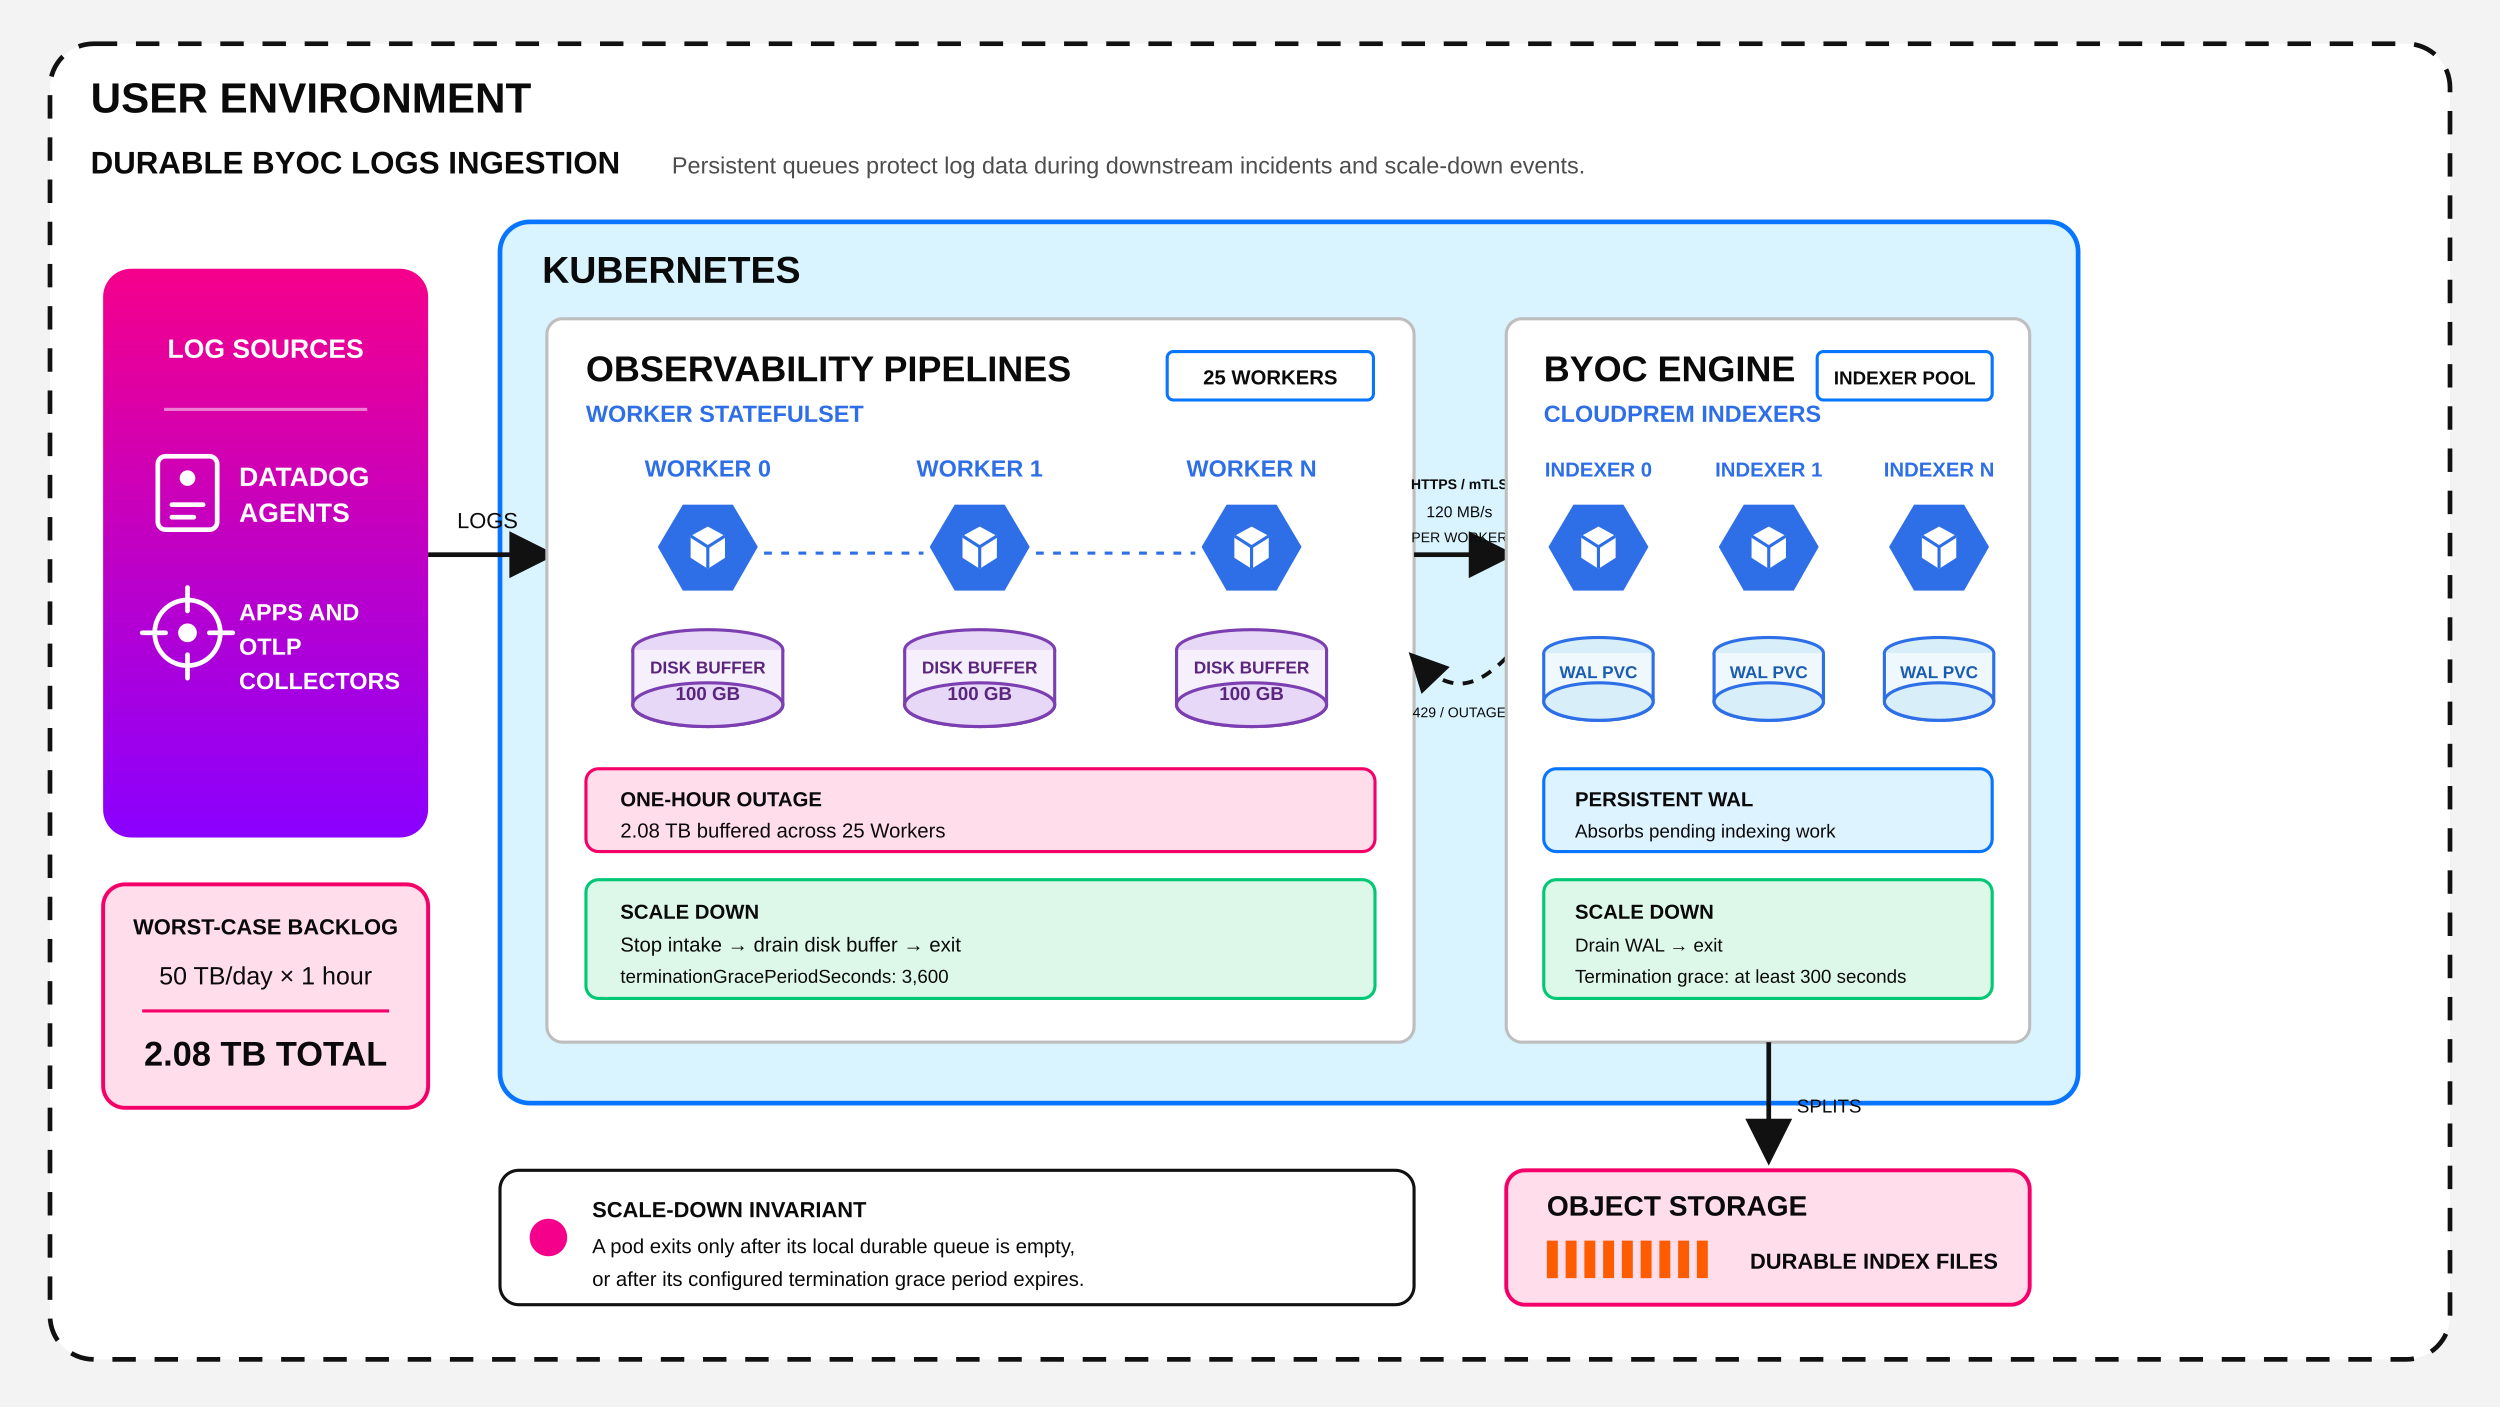
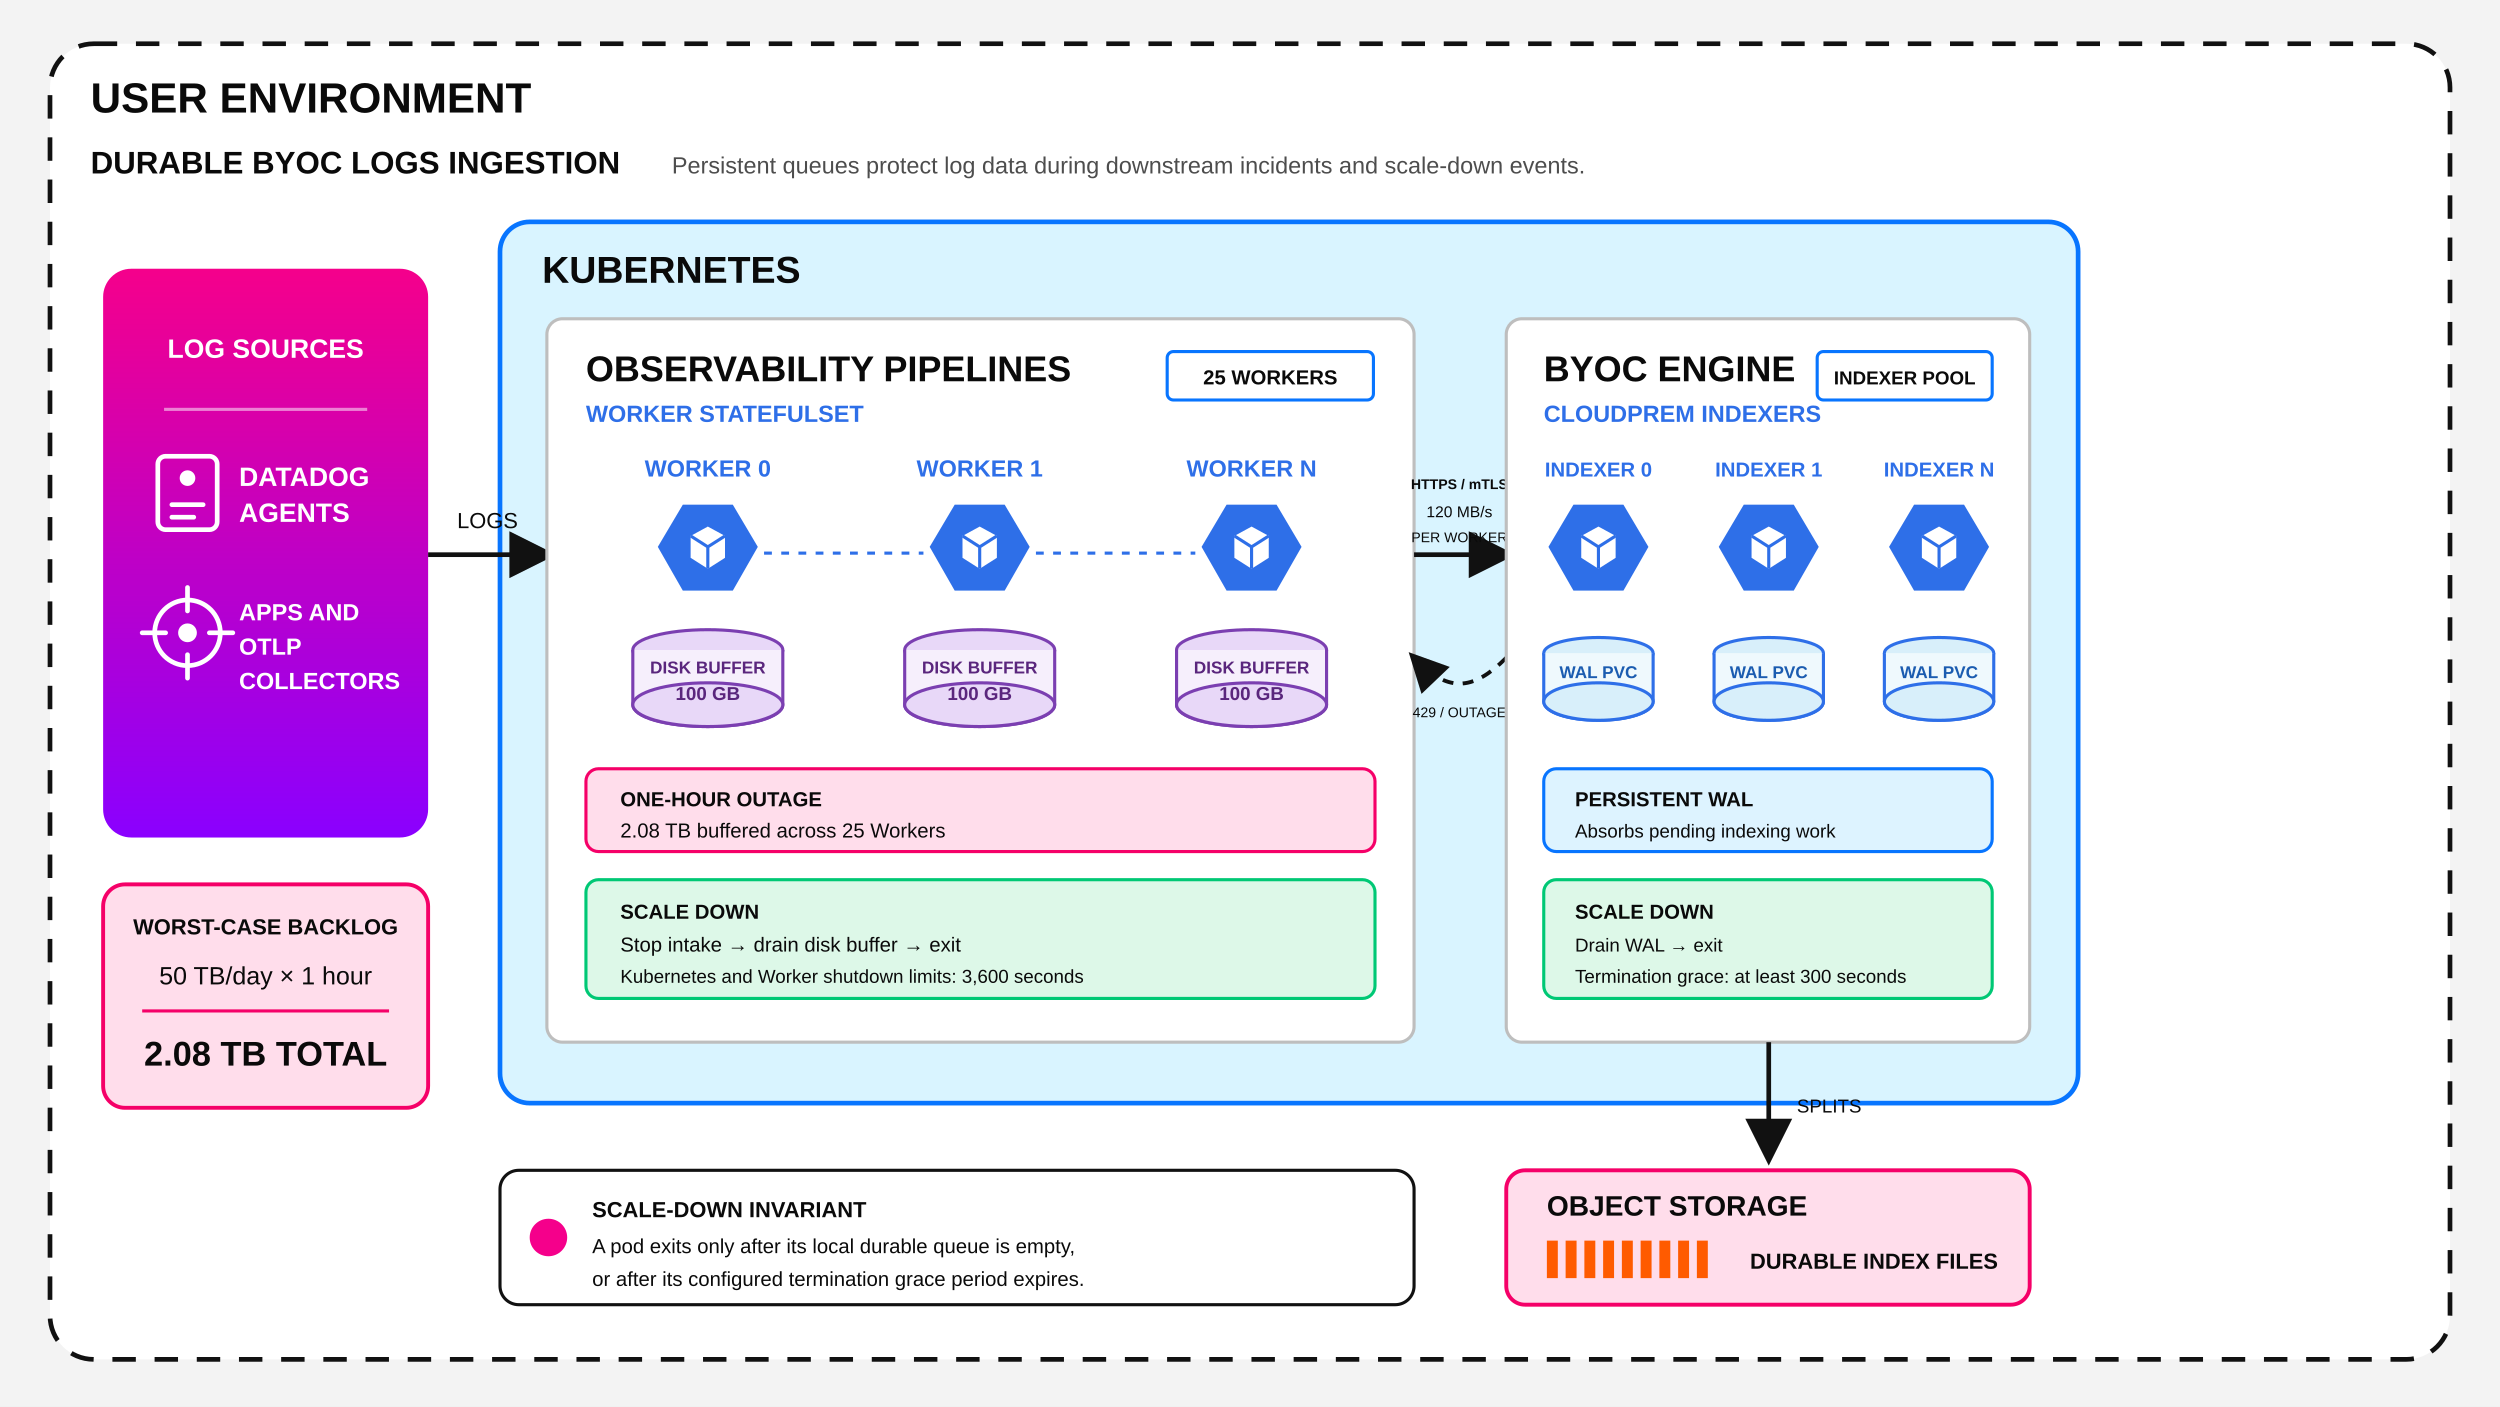
<svg xmlns="http://www.w3.org/2000/svg" width="1600" height="900" viewBox="0 0 1600 900" role="img" aria-labelledby="title description">
  <defs>
    <linearGradient id="datadogGradient" x1="0" y1="0" x2="0" y2="1">
      <stop offset="0" stop-color="#F5008B" />
      <stop offset="1" stop-color="#8A00FF" />
    </linearGradient>
    <marker id="arrowBlack" markerWidth="10" markerHeight="10" refX="8" refY="5" orient="auto" markerUnits="strokeWidth">
      <path d="M0 0L10 5L0 10Z" fill="#111111" />
    </marker>
    <symbol id="pod" viewBox="0 0 72 72">
      <path d="M20 5h32l16 27-16 28H20L4 32Z" fill="#2E6FE8" />
      <path d="M25 25l11-6 11 6v14l-11 7-11-7Z" fill="#FFFFFF" />
      <path d="M25 25l11 7 11-7M36 32v14" fill="none" stroke="#2E6FE8" stroke-width="2" />
    </symbol>
    <symbol id="disk" viewBox="0 0 110 70">
      <ellipse cx="55" cy="15" rx="48" ry="13" fill="#E8D8F8" stroke="#7B3FB1" stroke-width="2" />
      <path d="M7 15v35c0 8 21 14 48 14s48-6 48-14V15" fill="#F6EFFC" stroke="#7B3FB1" stroke-width="2" />
      <ellipse cx="55" cy="50" rx="48" ry="14" fill="#E8D8F8" stroke="#7B3FB1" stroke-width="2" />
    </symbol>
    <symbol id="wal" viewBox="0 0 84 62">
      <ellipse cx="42" cy="13" rx="35" ry="10" fill="#D8EFFA" stroke="#2E6FE8" stroke-width="2" />
      <path d="M7 13v31c0 7 16 12 35 12s35-5 35-12V13" fill="#EFF9FD" stroke="#2E6FE8" stroke-width="2" />
      <ellipse cx="42" cy="44" rx="35" ry="12" fill="#D8EFFA" stroke="#2E6FE8" stroke-width="2" />
    </symbol>
  </defs>
  <rect width="1600" height="900" fill="#F3F3F3" />
  <rect x="32" y="28" width="1536" height="842" rx="28" fill="#FFFFFF" stroke="#111111" stroke-width="3" stroke-dasharray="15 12" />
  <text x="58" y="72" fill="#0A0A0A" font-family="Arial, Helvetica, sans-serif" font-size="27" font-weight="700">USER ENVIRONMENT</text>
  <text x="58" y="111" fill="#0A0A0A" font-family="Arial, Helvetica, sans-serif" font-size="20" font-weight="700">DURABLE BYOC LOGS INGESTION</text>
  <text x="430" y="111" fill="#4D4D4D" font-family="Arial, Helvetica, sans-serif" font-size="15">Persistent queues protect log data during downstream incidents and scale-down events.</text>
  <rect x="66" y="172" width="208" height="364" rx="18" fill="url(#datadogGradient)" />
  <text x="170" y="229" text-anchor="middle" fill="#FFFFFF" font-family="Arial, Helvetica, sans-serif" font-size="17" font-weight="700">LOG SOURCES</text>
  <path d="M105 262h130" stroke="#FFFFFF" stroke-opacity="0.5" stroke-width="2" />
  <rect x="101" y="292" width="38" height="47" rx="5" fill="none" stroke="#FFFFFF" stroke-width="3" />
  <circle cx="120" cy="306" r="5" fill="#FFFFFF" />
  <path d="M110 323h20M110 331h14" stroke="#FFFFFF" stroke-width="3" stroke-linecap="round" />
  <text x="153" y="311" fill="#FFFFFF" font-family="Arial, Helvetica, sans-serif" font-size="17" font-weight="700">DATADOG</text>
  <text x="153" y="334" fill="#FFFFFF" font-family="Arial, Helvetica, sans-serif" font-size="17" font-weight="700">AGENTS</text>
  <circle cx="120" cy="405" r="21" fill="none" stroke="#FFFFFF" stroke-width="3" />
  <circle cx="120" cy="405" r="6" fill="#FFFFFF" />
  <path d="M120 376v15M120 419v15M91 405h15M134 405h15" stroke="#FFFFFF" stroke-width="3" stroke-linecap="round" />
  <text x="153" y="397" fill="#FFFFFF" font-family="Arial, Helvetica, sans-serif" font-size="15" font-weight="700">APPS AND</text>
  <text x="153" y="419" fill="#FFFFFF" font-family="Arial, Helvetica, sans-serif" font-size="15" font-weight="700">OTLP</text>
  <text x="153" y="441" fill="#FFFFFF" font-family="Arial, Helvetica, sans-serif" font-size="15" font-weight="700">COLLECTORS</text>
  <rect x="66" y="566" width="208" height="143" rx="14" fill="#FFDDEB" stroke="#F50068" stroke-width="2.5" />
  <text x="170" y="598" text-anchor="middle" fill="#0A0A0A" font-family="Arial, Helvetica, sans-serif" font-size="14" font-weight="700">WORST-CASE BACKLOG</text>
  <text x="170" y="630" text-anchor="middle" fill="#0A0A0A" font-family="Arial, Helvetica, sans-serif" font-size="16">50 TB/day × 1 hour</text>
  <path d="M91 647h158" stroke="#F50068" stroke-width="2" />
  <text x="170" y="682" text-anchor="middle" fill="#0A0A0A" font-family="Arial, Helvetica, sans-serif" font-size="22" font-weight="700">2.08 TB TOTAL</text>
  <rect x="320" y="142" width="1010" height="564" rx="19" fill="#D9F4FF" stroke="#0875FF" stroke-width="3" />
  <text x="347" y="181" fill="#0A0A0A" font-family="Arial, Helvetica, sans-serif" font-size="24" font-weight="700">KUBERNETES</text>
  <path d="M274 355h76" fill="none" stroke="#111111" stroke-width="3" marker-end="url(#arrowBlack)" />
  <text x="312" y="338" text-anchor="middle" fill="#0A0A0A" font-family="Arial, Helvetica, sans-serif" font-size="14">LOGS</text>
  <rect x="350" y="204" width="555" height="463" rx="10" fill="#FFFFFF" stroke="#BEBEBE" stroke-width="2" />
  <text x="375" y="244" fill="#0A0A0A" font-family="Arial, Helvetica, sans-serif" font-size="23" font-weight="700">OBSERVABILITY PIPELINES</text>
  <text x="375" y="270" fill="#2E6FE8" font-family="Arial, Helvetica, sans-serif" font-size="15" font-weight="700">WORKER STATEFULSET</text>
  <rect x="747" y="225" width="132" height="31" rx="4" fill="#FFFFFF" stroke="#0875FF" stroke-width="2" />
  <text x="813" y="246" text-anchor="middle" fill="#0A0A0A" font-family="Arial, Helvetica, sans-serif" font-size="13" font-weight="700">25 WORKERS</text>
  <text x="453" y="305" text-anchor="middle" fill="#2E6FE8" font-family="Arial, Helvetica, sans-serif" font-size="15" font-weight="700">WORKER 0</text>
  <text x="627" y="305" text-anchor="middle" fill="#2E6FE8" font-family="Arial, Helvetica, sans-serif" font-size="15" font-weight="700">WORKER 1</text>
  <text x="801" y="305" text-anchor="middle" fill="#2E6FE8" font-family="Arial, Helvetica, sans-serif" font-size="15" font-weight="700">WORKER N</text>
  <use href="#pod" x="417" y="318" width="72" height="72" />
  <use href="#pod" x="591" y="318" width="72" height="72" />
  <use href="#pod" x="765" y="318" width="72" height="72" />
  <path d="M489 354h102M663 354h102" fill="none" stroke="#2E6FE8" stroke-width="2" stroke-dasharray="5 6" />
  <use href="#disk" x="398" y="401" width="110" height="70" />
  <use href="#disk" x="572" y="401" width="110" height="70" />
  <use href="#disk" x="746" y="401" width="110" height="70" />
  <text x="453" y="431" text-anchor="middle" fill="#5A267D" font-family="Arial, Helvetica, sans-serif" font-size="11" font-weight="700">DISK BUFFER</text>
  <text x="453" y="448" text-anchor="middle" fill="#5A267D" font-family="Arial, Helvetica, sans-serif" font-size="12" font-weight="700">100 GB</text>
  <text x="627" y="431" text-anchor="middle" fill="#5A267D" font-family="Arial, Helvetica, sans-serif" font-size="11" font-weight="700">DISK BUFFER</text>
  <text x="627" y="448" text-anchor="middle" fill="#5A267D" font-family="Arial, Helvetica, sans-serif" font-size="12" font-weight="700">100 GB</text>
  <text x="801" y="431" text-anchor="middle" fill="#5A267D" font-family="Arial, Helvetica, sans-serif" font-size="11" font-weight="700">DISK BUFFER</text>
  <text x="801" y="448" text-anchor="middle" fill="#5A267D" font-family="Arial, Helvetica, sans-serif" font-size="12" font-weight="700">100 GB</text>
  <rect x="375" y="492" width="505" height="53" rx="8" fill="#FFDDEB" stroke="#F50068" stroke-width="2" />
  <text x="397" y="516" fill="#0A0A0A" font-family="Arial, Helvetica, sans-serif" font-size="13" font-weight="700">ONE-HOUR OUTAGE</text>
  <text x="397" y="536" fill="#0A0A0A" font-family="Arial, Helvetica, sans-serif" font-size="13">2.08 TB buffered across 25 Workers</text>
  <rect x="375" y="563" width="505" height="76" rx="8" fill="#DDF8E8" stroke="#00C875" stroke-width="2" />
  <text x="397" y="588" fill="#0A0A0A" font-family="Arial, Helvetica, sans-serif" font-size="13" font-weight="700">SCALE DOWN</text>
  <text x="397" y="609" fill="#0A0A0A" font-family="Arial, Helvetica, sans-serif" font-size="13">Stop intake → drain disk buffer → exit</text>
-   <text x="397" y="629" fill="#0A0A0A" font-family="Arial, Helvetica, sans-serif" font-size="12">terminationGracePeriodSeconds: 3,600</text>
+   <text x="397" y="629" fill="#0A0A0A" font-family="Arial, Helvetica, sans-serif" font-size="12">Kubernetes and Worker shutdown limits: 3,600 seconds</text>
  <path d="M905 355h59" fill="none" stroke="#111111" stroke-width="3" marker-end="url(#arrowBlack)" />
  <text x="934" y="313" text-anchor="middle" fill="#0A0A0A" font-family="Arial, Helvetica, sans-serif" font-size="9" font-weight="700">HTTPS / mTLS</text>
  <text x="934" y="331" text-anchor="middle" fill="#0A0A0A" font-family="Arial, Helvetica, sans-serif" font-size="10">120 MB/s</text>
  <text x="934" y="347" text-anchor="middle" fill="#0A0A0A" font-family="Arial, Helvetica, sans-serif" font-size="9">PER WORKER</text>
  <path d="M964 421c-22 22-38 22-59 0" fill="none" stroke="#111111" stroke-width="2.5" stroke-dasharray="7 6" marker-end="url(#arrowBlack)" />
  <text x="934" y="459" text-anchor="middle" fill="#0A0A0A" font-family="Arial, Helvetica, sans-serif" font-size="9">429 / OUTAGE</text>
  <rect x="964" y="204" width="335" height="463" rx="10" fill="#FFFFFF" stroke="#BEBEBE" stroke-width="2" />
  <text x="988" y="244" fill="#0A0A0A" font-family="Arial, Helvetica, sans-serif" font-size="23" font-weight="700">BYOC ENGINE</text>
  <text x="988" y="270" fill="#2E6FE8" font-family="Arial, Helvetica, sans-serif" font-size="15" font-weight="700">CLOUDPREM INDEXERS</text>
  <rect x="1163" y="225" width="112" height="31" rx="4" fill="#FFFFFF" stroke="#0875FF" stroke-width="2" />
  <text x="1219" y="246" text-anchor="middle" fill="#0A0A0A" font-family="Arial, Helvetica, sans-serif" font-size="12" font-weight="700">INDEXER POOL</text>
  <text x="1023" y="305" text-anchor="middle" fill="#2E6FE8" font-family="Arial, Helvetica, sans-serif" font-size="13" font-weight="700">INDEXER 0</text>
  <text x="1132" y="305" text-anchor="middle" fill="#2E6FE8" font-family="Arial, Helvetica, sans-serif" font-size="13" font-weight="700">INDEXER 1</text>
  <text x="1241" y="305" text-anchor="middle" fill="#2E6FE8" font-family="Arial, Helvetica, sans-serif" font-size="13" font-weight="700">INDEXER N</text>
  <use href="#pod" x="987" y="318" width="72" height="72" />
  <use href="#pod" x="1096" y="318" width="72" height="72" />
  <use href="#pod" x="1205" y="318" width="72" height="72" />
  <use href="#wal" x="981" y="405" width="84" height="62" />
  <use href="#wal" x="1090" y="405" width="84" height="62" />
  <use href="#wal" x="1199" y="405" width="84" height="62" />
  <text x="1023" y="434" text-anchor="middle" fill="#1B5CB0" font-family="Arial, Helvetica, sans-serif" font-size="11" font-weight="700">WAL PVC</text>
  <text x="1132" y="434" text-anchor="middle" fill="#1B5CB0" font-family="Arial, Helvetica, sans-serif" font-size="11" font-weight="700">WAL PVC</text>
  <text x="1241" y="434" text-anchor="middle" fill="#1B5CB0" font-family="Arial, Helvetica, sans-serif" font-size="11" font-weight="700">WAL PVC</text>
  <rect x="988" y="492" width="287" height="53" rx="8" fill="#DDF3FF" stroke="#0875FF" stroke-width="2" />
  <text x="1008" y="516" fill="#0A0A0A" font-family="Arial, Helvetica, sans-serif" font-size="13" font-weight="700">PERSISTENT WAL</text>
  <text x="1008" y="536" fill="#0A0A0A" font-family="Arial, Helvetica, sans-serif" font-size="12">Absorbs pending indexing work</text>
  <rect x="988" y="563" width="287" height="76" rx="8" fill="#DDF8E8" stroke="#00C875" stroke-width="2" />
  <text x="1008" y="588" fill="#0A0A0A" font-family="Arial, Helvetica, sans-serif" font-size="13" font-weight="700">SCALE DOWN</text>
  <text x="1008" y="609" fill="#0A0A0A" font-family="Arial, Helvetica, sans-serif" font-size="12">Drain WAL → exit</text>
  <text x="1008" y="629" fill="#0A0A0A" font-family="Arial, Helvetica, sans-serif" font-size="12">Termination grace: at least 300 seconds</text>
  <path d="M1132 667v73" fill="none" stroke="#111111" stroke-width="3" marker-end="url(#arrowBlack)" />
  <text x="1150" y="712" fill="#0A0A0A" font-family="Arial, Helvetica, sans-serif" font-size="12">SPLITS</text>
  <rect x="964" y="749" width="335" height="86" rx="12" fill="#FFDDEB" stroke="#F50068" stroke-width="2.5" />
  <text x="990" y="778" fill="#0A0A0A" font-family="Arial, Helvetica, sans-serif" font-size="18" font-weight="700">OBJECT STORAGE</text>
  <g fill="#FF5B00">
    <rect x="990" y="794" width="7" height="24" />
    <rect x="1002" y="794" width="7" height="24" />
    <rect x="1014" y="794" width="7" height="24" />
    <rect x="1026" y="794" width="7" height="24" />
    <rect x="1038" y="794" width="7" height="24" />
    <rect x="1050" y="794" width="7" height="24" />
    <rect x="1062" y="794" width="7" height="24" />
    <rect x="1074" y="794" width="7" height="24" />
    <rect x="1086" y="794" width="7" height="24" />
  </g>
  <text x="1120" y="812" fill="#0A0A0A" font-family="Arial, Helvetica, sans-serif" font-size="14" font-weight="700">DURABLE INDEX FILES</text>
  <rect x="320" y="749" width="585" height="86" rx="12" fill="#FFFFFF" stroke="#111111" stroke-width="2" />
  <circle cx="351" cy="792" r="12" fill="#F5008B" />
  <text x="379" y="779" fill="#0A0A0A" font-family="Arial, Helvetica, sans-serif" font-size="14" font-weight="700">SCALE-DOWN INVARIANT</text>
  <text x="379" y="802" fill="#0A0A0A" font-family="Arial, Helvetica, sans-serif" font-size="13">A pod exits only after its local durable queue is empty,</text>
  <text x="379" y="823" fill="#0A0A0A" font-family="Arial, Helvetica, sans-serif" font-size="13">or after its configured termination grace period expires.</text>
</svg>
